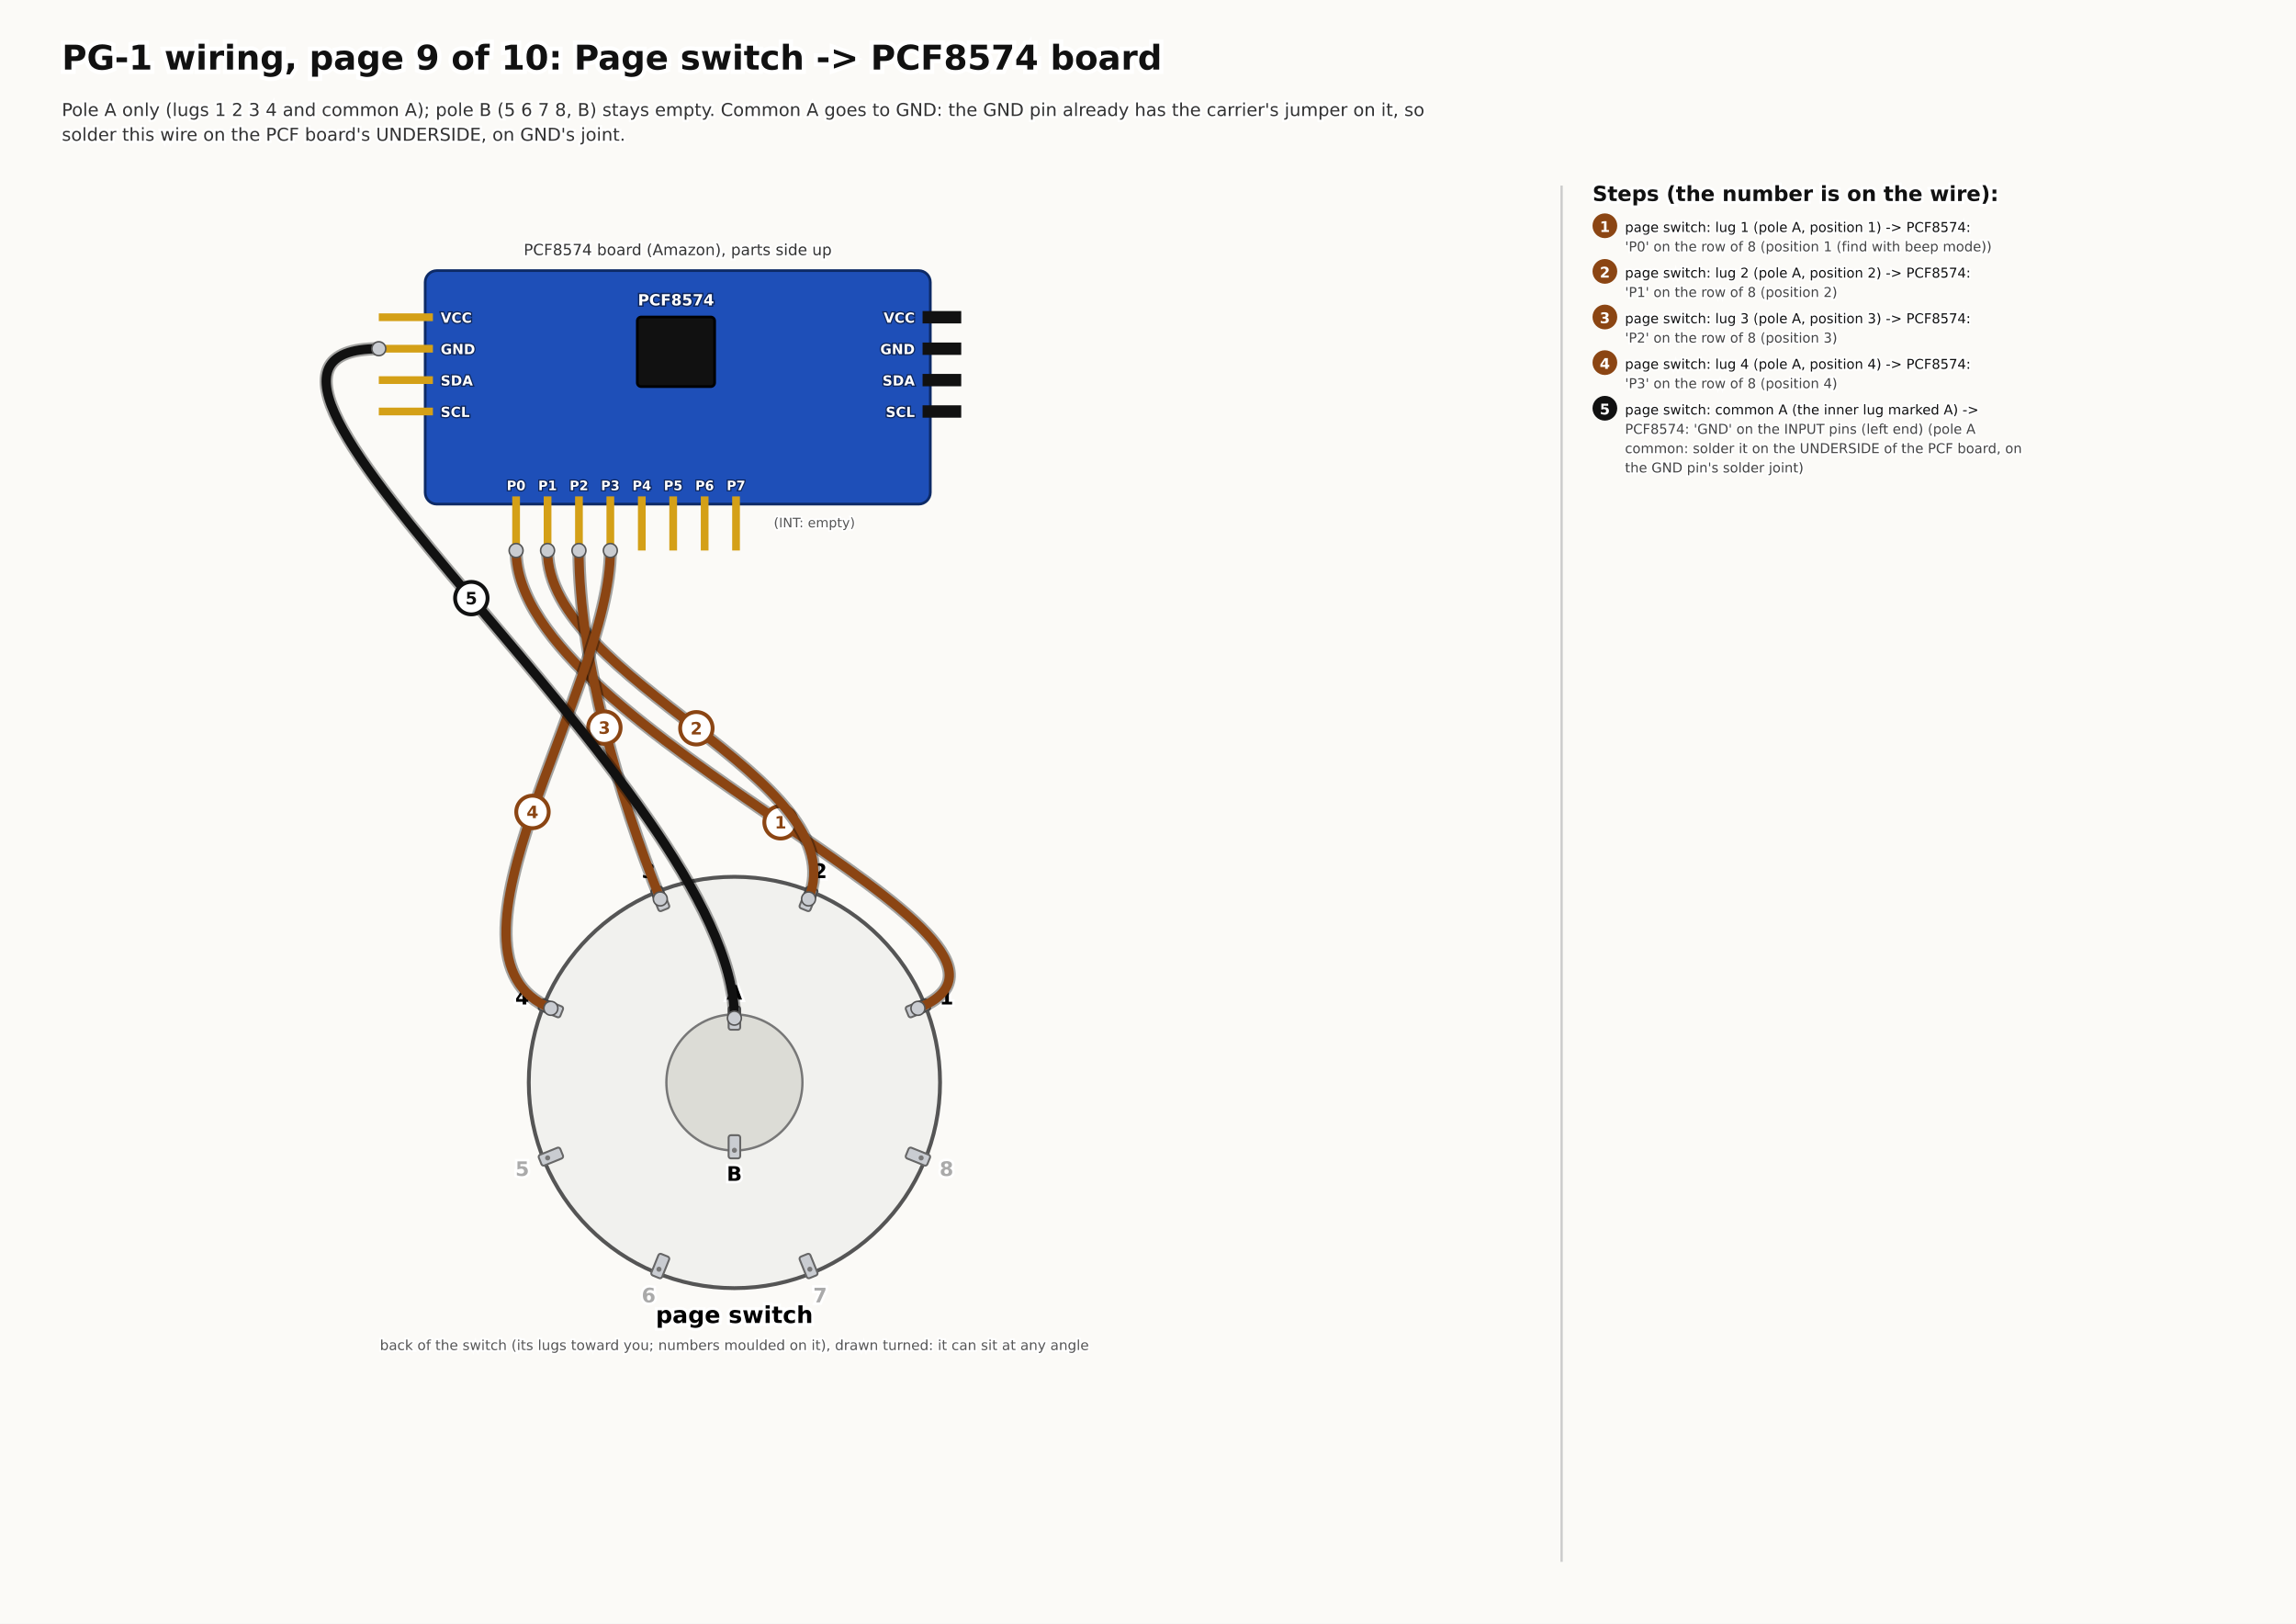
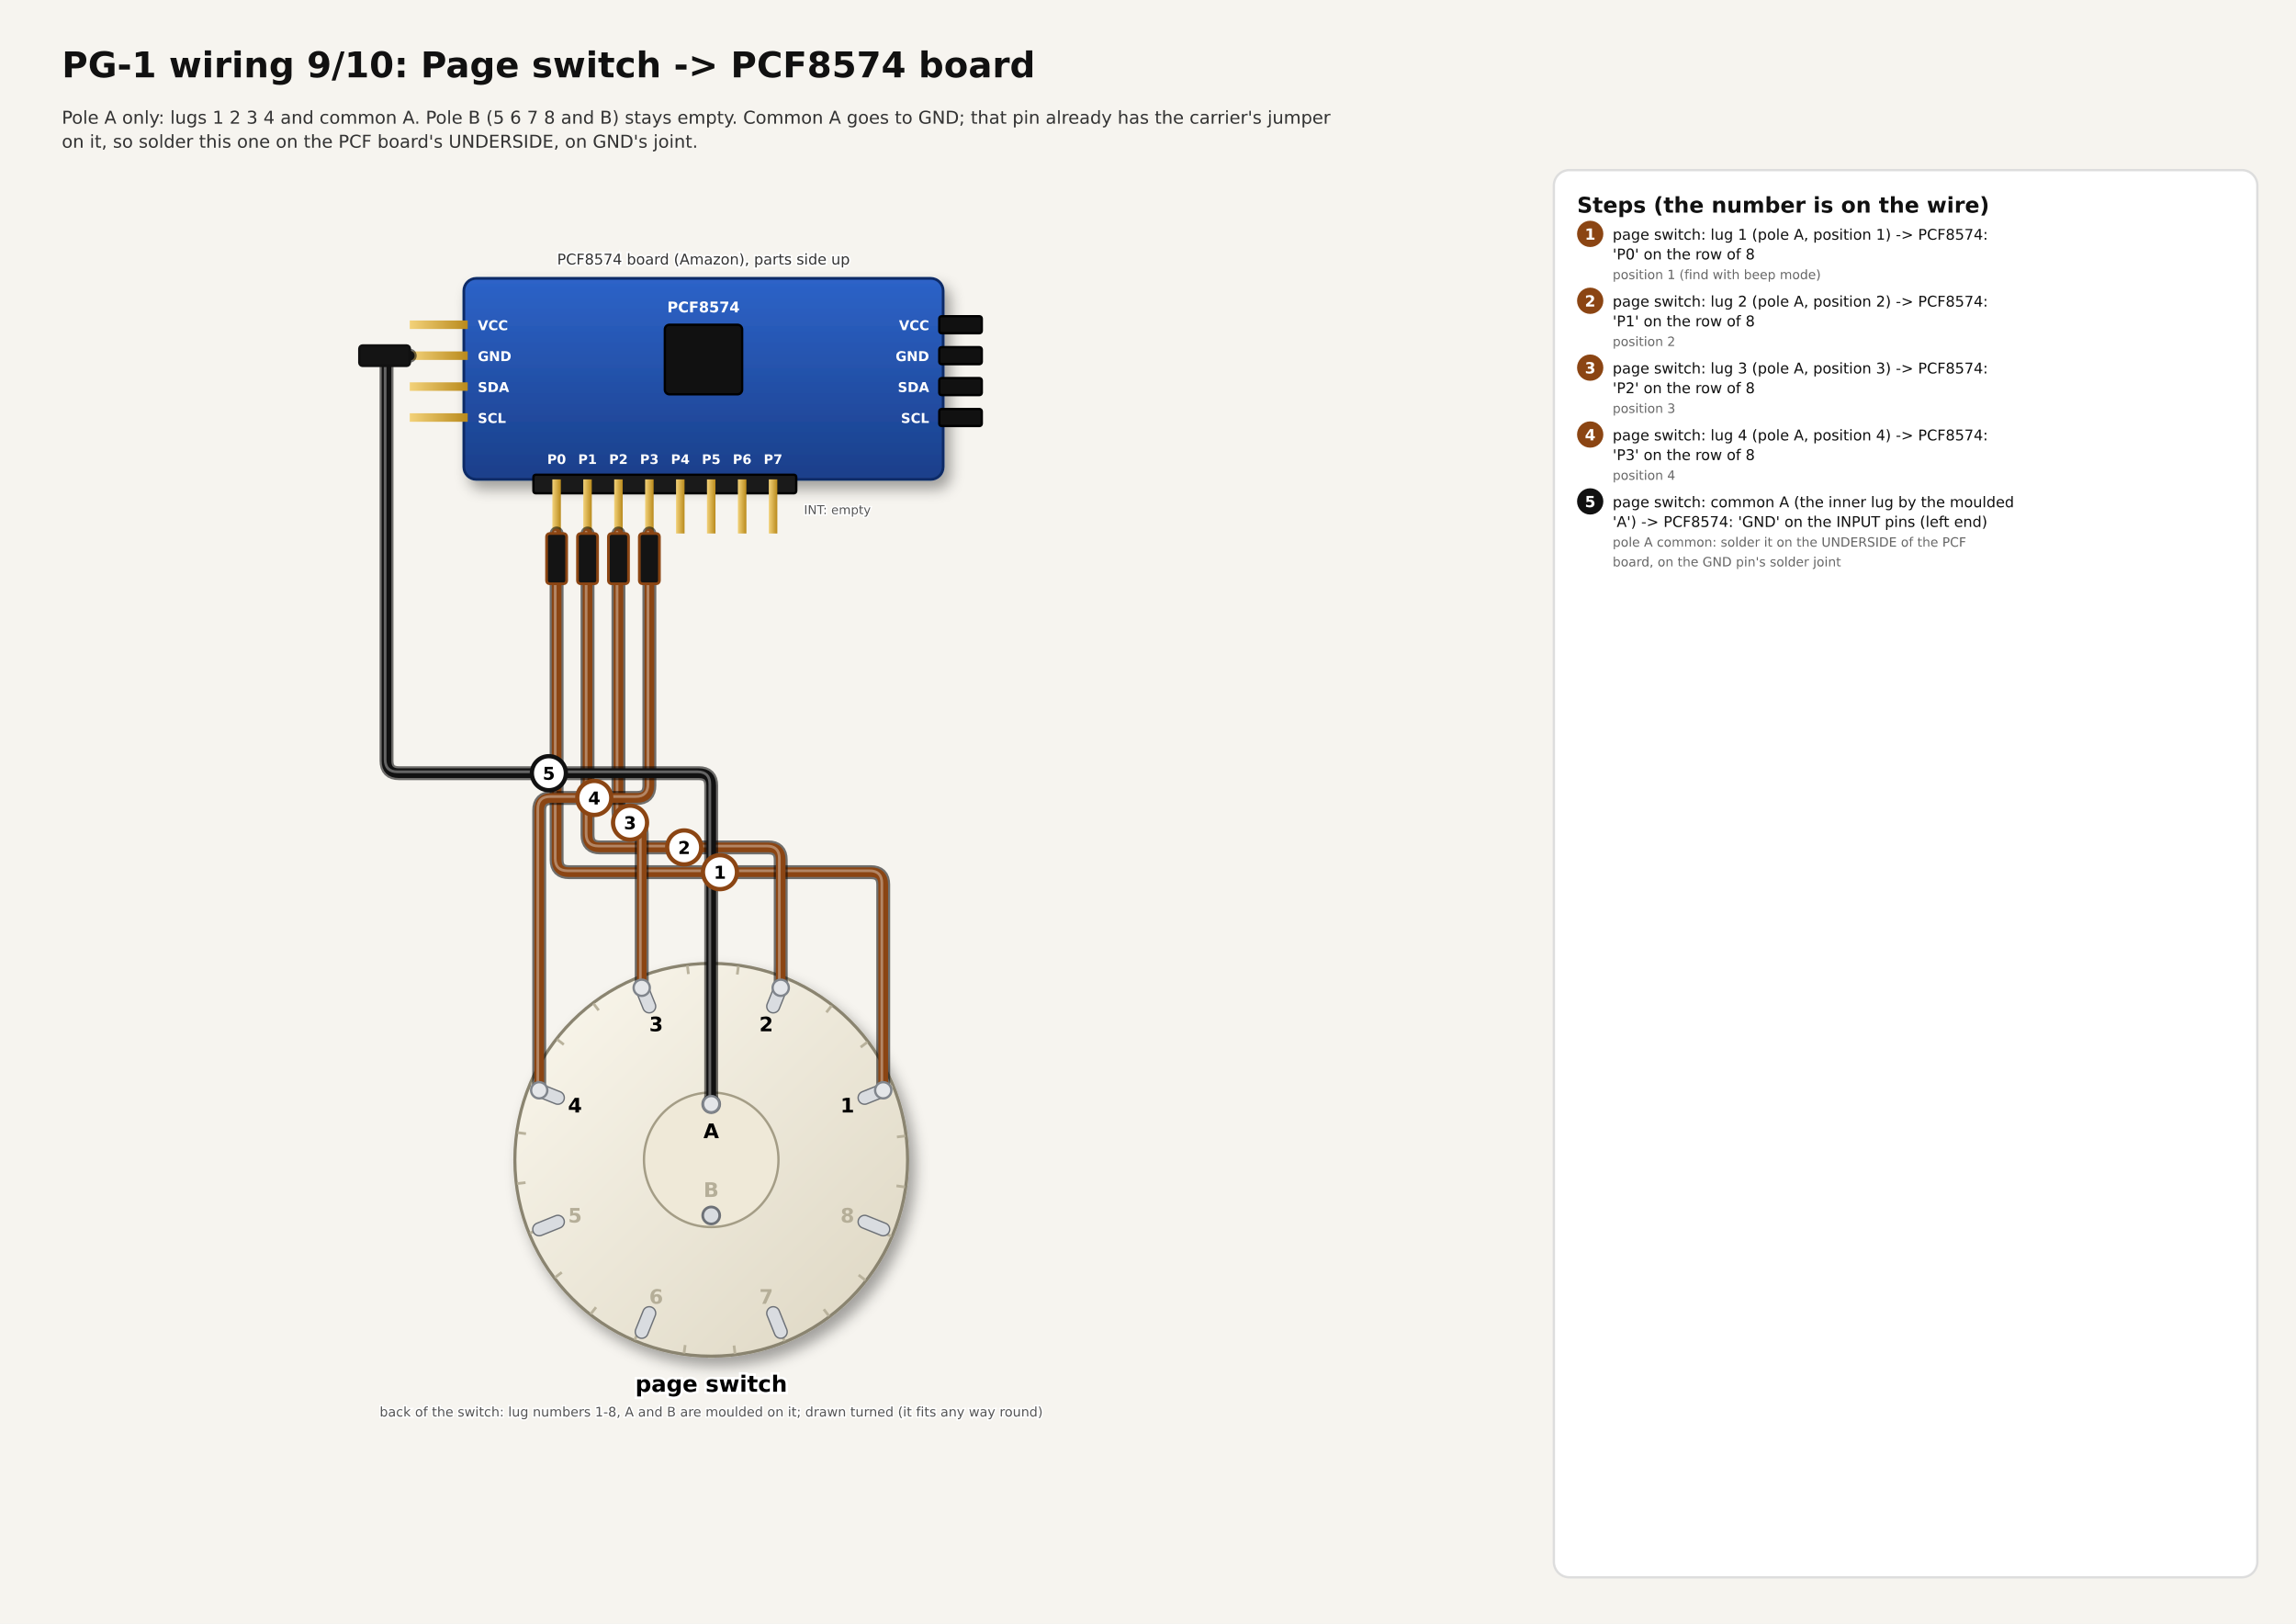
<svg xmlns="http://www.w3.org/2000/svg" width="297.0mm" height="210.0mm" viewBox="0 0 297.0 210.0">
-   <rect width="297.0" height="210.0" fill="#fbfaf7" />
-   <circle cx="95.00" cy="140.00" r="26.60" fill="#f1f1ee" stroke="#555" stroke-width="0.5" />
-   <circle cx="95.00" cy="140.00" r="8.80" fill="#dcdcd6" stroke="#777" stroke-width="0.3" />
-   <text x="95.00" y="171.10" font-family="DejaVu Sans, sans-serif" font-size="3.0" text-anchor="middle" fill="#000" font-weight="bold" stroke="#fff" stroke-opacity="1" stroke-width="0.75" paint-order="stroke">page switch</text>
-   <text x="95.00" y="174.60" font-family="DejaVu Sans, sans-serif" font-size="1.8" text-anchor="middle" fill="#555" font-weight="normal" stroke="#fff" stroke-opacity="1" stroke-width="0.45" paint-order="stroke">back of the switch (its lugs toward you; numbers moulded on it), drawn turned: it can sit at any angle</text>
-   <g transform="rotate(68 118.74 130.41)">
-     <rect x="117.99" y="128.91" width="1.5" height="3.0" rx="0.3" fill="#c9ccd1" stroke="#666" stroke-width="0.25" />
-     <circle cx="118.74" cy="129.96" r="0.33" fill="#777" />
-   </g>
-   <text x="122.44" y="129.91" font-family="DejaVu Sans, sans-serif" font-size="2.6" text-anchor="middle" fill="#000" font-weight="bold" stroke="#fff" stroke-opacity="1" stroke-width="0.65" paint-order="stroke">1</text>
-   <g transform="rotate(22 104.59 116.26)">
-     <rect x="103.84" y="114.76" width="1.5" height="3.0" rx="0.3" fill="#c9ccd1" stroke="#666" stroke-width="0.25" />
-     <circle cx="104.59" cy="115.81" r="0.33" fill="#777" />
-   </g>
-   <text x="106.09" y="113.56" font-family="DejaVu Sans, sans-serif" font-size="2.6" text-anchor="middle" fill="#000" font-weight="bold" stroke="#fff" stroke-opacity="1" stroke-width="0.65" paint-order="stroke">2</text>
-   <g transform="rotate(-22 85.41 116.26)">
-     <rect x="84.66" y="114.76" width="1.5" height="3.0" rx="0.3" fill="#c9ccd1" stroke="#666" stroke-width="0.25" />
-     <circle cx="85.41" cy="115.81" r="0.33" fill="#777" />
-   </g>
-   <text x="83.91" y="113.56" font-family="DejaVu Sans, sans-serif" font-size="2.6" text-anchor="middle" fill="#000" font-weight="bold" stroke="#fff" stroke-opacity="1" stroke-width="0.65" paint-order="stroke">3</text>
-   <g transform="rotate(-68 71.26 130.41)">
-     <rect x="70.51" y="128.91" width="1.5" height="3.0" rx="0.3" fill="#c9ccd1" stroke="#666" stroke-width="0.25" />
-     <circle cx="71.26" cy="129.96" r="0.33" fill="#777" />
-   </g>
-   <text x="67.56" y="129.91" font-family="DejaVu Sans, sans-serif" font-size="2.6" text-anchor="middle" fill="#000" font-weight="bold" stroke="#fff" stroke-opacity="1" stroke-width="0.65" paint-order="stroke">4</text>
-   <g transform="rotate(-112 71.26 149.59)">
-     <rect x="70.51" y="148.09" width="1.5" height="3.0" rx="0.3" fill="#c9ccd1" stroke="#666" stroke-width="0.25" />
-     <circle cx="71.26" cy="149.14" r="0.33" fill="#777" />
-   </g>
-   <text x="67.56" y="152.09" font-family="DejaVu Sans, sans-serif" font-size="2.6" text-anchor="middle" fill="#aaa" font-weight="bold" stroke="#fff" stroke-opacity="1" stroke-width="0.65" paint-order="stroke">5</text>
-   <g transform="rotate(-158 85.41 163.74)">
-     <rect x="84.66" y="162.24" width="1.5" height="3.0" rx="0.3" fill="#c9ccd1" stroke="#666" stroke-width="0.25" />
-     <circle cx="85.41" cy="163.29" r="0.33" fill="#777" />
-   </g>
-   <text x="83.91" y="168.44" font-family="DejaVu Sans, sans-serif" font-size="2.6" text-anchor="middle" fill="#aaa" font-weight="bold" stroke="#fff" stroke-opacity="1" stroke-width="0.65" paint-order="stroke">6</text>
-   <g transform="rotate(-202 104.59 163.74)">
-     <rect x="103.84" y="162.24" width="1.5" height="3.0" rx="0.3" fill="#c9ccd1" stroke="#666" stroke-width="0.25" />
-     <circle cx="104.59" cy="163.29" r="0.33" fill="#777" />
-   </g>
-   <text x="106.09" y="168.44" font-family="DejaVu Sans, sans-serif" font-size="2.6" text-anchor="middle" fill="#aaa" font-weight="bold" stroke="#fff" stroke-opacity="1" stroke-width="0.65" paint-order="stroke">7</text>
-   <g transform="rotate(-248 118.74 149.59)">
-     <rect x="117.99" y="148.09" width="1.5" height="3.0" rx="0.3" fill="#c9ccd1" stroke="#666" stroke-width="0.25" />
-     <circle cx="118.74" cy="149.14" r="0.33" fill="#777" />
-   </g>
-   <text x="122.44" y="152.09" font-family="DejaVu Sans, sans-serif" font-size="2.6" text-anchor="middle" fill="#aaa" font-weight="bold" stroke="#fff" stroke-opacity="1" stroke-width="0.65" paint-order="stroke">8</text>
-   <g transform="rotate(0 95.00 131.68)">
-     <rect x="94.25" y="130.18" width="1.5" height="3.0" rx="0.3" fill="#c9ccd1" stroke="#666" stroke-width="0.25" />
-     <circle cx="95.00" cy="131.23" r="0.33" fill="#777" />
-   </g>
-   <text x="95.00" y="129.28" font-family="DejaVu Sans, sans-serif" font-size="2.6" text-anchor="middle" fill="#000" font-weight="bold" stroke="#fff" stroke-opacity="1" stroke-width="0.65" paint-order="stroke">A</text>
-   <g transform="rotate(-180 95.00 148.32)">
-     <rect x="94.25" y="146.82" width="1.5" height="3.0" rx="0.3" fill="#c9ccd1" stroke="#666" stroke-width="0.25" />
-     <circle cx="95.00" cy="147.87" r="0.33" fill="#777" />
-   </g>
-   <text x="95.00" y="152.72" font-family="DejaVu Sans, sans-serif" font-size="2.6" text-anchor="middle" fill="#000" font-weight="bold" stroke="#fff" stroke-opacity="1" stroke-width="0.65" paint-order="stroke">B</text>
-   <rect x="55.00" y="35.00" width="65.34" height="30.20" rx="1.5" fill="#1e4fb8" stroke="#0d2a66" stroke-width="0.35" />
-   <rect x="82.44" y="41.00" width="10.00" height="9.00" rx="0.5" fill="#111" stroke="#000" stroke-width="0.35" />
-   <text x="87.44" y="39.50" font-family="DejaVu Sans, sans-serif" font-size="2.0" text-anchor="middle" fill="#fff" font-weight="bold" stroke="#000" stroke-opacity="0.5" stroke-width="0.36" paint-order="stroke">PCF8574</text>
-   <text x="87.67" y="33.00" font-family="DejaVu Sans, sans-serif" font-size="2.0" text-anchor="middle" fill="#333" font-weight="normal" stroke="#fff" stroke-opacity="1" stroke-width="0.50" paint-order="stroke">PCF8574 board (Amazon), parts side up</text>
-   <rect x="49.00" y="40.53" width="7" height="1.0" fill="#d4a017" />
-   <text x="57.00" y="41.73" font-family="DejaVu Sans, sans-serif" font-size="1.8" text-anchor="start" fill="#fff" font-weight="bold" stroke="#000" stroke-opacity="0.5" stroke-width="0.32" paint-order="stroke">VCC</text>
-   <rect x="119.34" y="40.23" width="5" height="1.6" fill="#111" />
-   <text x="118.34" y="41.73" font-family="DejaVu Sans, sans-serif" font-size="1.8" text-anchor="end" fill="#fff" font-weight="bold" stroke="#000" stroke-opacity="0.5" stroke-width="0.32" paint-order="stroke">VCC</text>
-   <rect x="49.00" y="44.60" width="7" height="1.0" fill="#d4a017" />
-   <text x="57.00" y="45.80" font-family="DejaVu Sans, sans-serif" font-size="1.8" text-anchor="start" fill="#fff" font-weight="bold" stroke="#000" stroke-opacity="0.5" stroke-width="0.32" paint-order="stroke">GND</text>
-   <rect x="119.34" y="44.30" width="5" height="1.6" fill="#111" />
-   <text x="118.34" y="45.80" font-family="DejaVu Sans, sans-serif" font-size="1.8" text-anchor="end" fill="#fff" font-weight="bold" stroke="#000" stroke-opacity="0.5" stroke-width="0.32" paint-order="stroke">GND</text>
-   <rect x="49.00" y="48.66" width="7" height="1.0" fill="#d4a017" />
-   <text x="57.00" y="49.86" font-family="DejaVu Sans, sans-serif" font-size="1.8" text-anchor="start" fill="#fff" font-weight="bold" stroke="#000" stroke-opacity="0.5" stroke-width="0.32" paint-order="stroke">SDA</text>
-   <rect x="119.34" y="48.36" width="5" height="1.6" fill="#111" />
-   <text x="118.34" y="49.86" font-family="DejaVu Sans, sans-serif" font-size="1.8" text-anchor="end" fill="#fff" font-weight="bold" stroke="#000" stroke-opacity="0.5" stroke-width="0.32" paint-order="stroke">SDA</text>
-   <rect x="49.00" y="52.72" width="7" height="1.0" fill="#d4a017" />
-   <text x="57.00" y="53.92" font-family="DejaVu Sans, sans-serif" font-size="1.8" text-anchor="start" fill="#fff" font-weight="bold" stroke="#000" stroke-opacity="0.5" stroke-width="0.32" paint-order="stroke">SCL</text>
-   <rect x="119.34" y="52.42" width="5" height="1.6" fill="#111" />
-   <text x="118.34" y="53.92" font-family="DejaVu Sans, sans-serif" font-size="1.8" text-anchor="end" fill="#fff" font-weight="bold" stroke="#000" stroke-opacity="0.5" stroke-width="0.32" paint-order="stroke">SCL</text>
-   <rect x="66.26" y="64.20" width="1.0" height="7" fill="#d4a017" />
-   <text x="66.76" y="63.40" font-family="DejaVu Sans, sans-serif" font-size="1.7" text-anchor="middle" fill="#fff" font-weight="bold" stroke="#000" stroke-opacity="0.5" stroke-width="0.31" paint-order="stroke">P0</text>
-   <rect x="70.33" y="64.20" width="1.0" height="7" fill="#d4a017" />
-   <text x="70.83" y="63.40" font-family="DejaVu Sans, sans-serif" font-size="1.7" text-anchor="middle" fill="#fff" font-weight="bold" stroke="#000" stroke-opacity="0.5" stroke-width="0.31" paint-order="stroke">P1</text>
-   <rect x="74.39" y="64.20" width="1.0" height="7" fill="#d4a017" />
-   <text x="74.89" y="63.40" font-family="DejaVu Sans, sans-serif" font-size="1.7" text-anchor="middle" fill="#fff" font-weight="bold" stroke="#000" stroke-opacity="0.5" stroke-width="0.31" paint-order="stroke">P2</text>
-   <rect x="78.45" y="64.20" width="1.0" height="7" fill="#d4a017" />
-   <text x="78.95" y="63.40" font-family="DejaVu Sans, sans-serif" font-size="1.7" text-anchor="middle" fill="#fff" font-weight="bold" stroke="#000" stroke-opacity="0.5" stroke-width="0.31" paint-order="stroke">P3</text>
-   <rect x="82.52" y="64.20" width="1.0" height="7" fill="#d4a017" />
-   <text x="83.02" y="63.40" font-family="DejaVu Sans, sans-serif" font-size="1.7" text-anchor="middle" fill="#fff" font-weight="bold" stroke="#000" stroke-opacity="0.5" stroke-width="0.31" paint-order="stroke">P4</text>
-   <rect x="86.58" y="64.20" width="1.0" height="7" fill="#d4a017" />
-   <text x="87.08" y="63.40" font-family="DejaVu Sans, sans-serif" font-size="1.7" text-anchor="middle" fill="#fff" font-weight="bold" stroke="#000" stroke-opacity="0.5" stroke-width="0.31" paint-order="stroke">P5</text>
-   <rect x="90.65" y="64.20" width="1.0" height="7" fill="#d4a017" />
-   <text x="91.15" y="63.40" font-family="DejaVu Sans, sans-serif" font-size="1.7" text-anchor="middle" fill="#fff" font-weight="bold" stroke="#000" stroke-opacity="0.5" stroke-width="0.31" paint-order="stroke">P6</text>
-   <rect x="94.71" y="64.20" width="1.0" height="7" fill="#d4a017" />
-   <text x="95.21" y="63.40" font-family="DejaVu Sans, sans-serif" font-size="1.7" text-anchor="middle" fill="#fff" font-weight="bold" stroke="#000" stroke-opacity="0.5" stroke-width="0.31" paint-order="stroke">P7</text>
-   <text x="100.09" y="68.20" font-family="DejaVu Sans, sans-serif" font-size="1.7" text-anchor="start" fill="#555" font-weight="normal" stroke="#fff" stroke-opacity="1" stroke-width="0.42" paint-order="stroke">(INT: empty)</text>
-   <path d="M118.74,130.41 C140.65,121.56 66.76,94.84 66.76,71.20" fill="none" stroke="#000" stroke-opacity="0.35" stroke-width="1.7" stroke-linecap="round" />
-   <path d="M118.74,130.41 C140.65,121.56 66.76,94.84 66.76,71.20" fill="none" stroke="#8b4513" stroke-width="1.2" stroke-linecap="round" />
-   <circle cx="118.74" cy="130.41" r="0.9" fill="#c9ccd1" stroke="#555" stroke-width="0.2" />
-   <circle cx="66.76" cy="71.20" r="0.9" fill="#c9ccd1" stroke="#555" stroke-width="0.2" />
-   <circle cx="100.97" cy="106.35" r="2.1" fill="#fff" stroke="#8b4513" stroke-width="0.5" />
-   <text x="100.97" y="107.15" font-family="DejaVu Sans" font-size="2.2" text-anchor="middle" font-weight="bold" fill="#8b4513">1</text>
-   <path d="M104.59,116.26 C110.92,100.60 70.83,88.09 70.83,71.20" fill="none" stroke="#000" stroke-opacity="0.35" stroke-width="1.7" stroke-linecap="round" />
-   <path d="M104.59,116.26 C110.92,100.60 70.83,88.09 70.83,71.20" fill="none" stroke="#8b4513" stroke-width="1.2" stroke-linecap="round" />
-   <circle cx="104.59" cy="116.26" r="0.9" fill="#c9ccd1" stroke="#555" stroke-width="0.2" />
-   <circle cx="70.83" cy="71.20" r="0.9" fill="#c9ccd1" stroke="#555" stroke-width="0.2" />
-   <circle cx="90.08" cy="94.19" r="2.1" fill="#fff" stroke="#8b4513" stroke-width="0.5" />
-   <text x="90.08" y="94.99" font-family="DejaVu Sans" font-size="2.2" text-anchor="middle" font-weight="bold" fill="#8b4513">2</text>
-   <path d="M85.41,116.26 C80.17,103.28 74.89,85.20 74.89,71.20" fill="none" stroke="#000" stroke-opacity="0.35" stroke-width="1.7" stroke-linecap="round" />
-   <path d="M85.41,116.26 C80.17,103.28 74.89,85.20 74.89,71.20" fill="none" stroke="#8b4513" stroke-width="1.2" stroke-linecap="round" />
-   <circle cx="85.41" cy="116.26" r="0.9" fill="#c9ccd1" stroke="#555" stroke-width="0.2" />
-   <circle cx="74.89" cy="71.20" r="0.9" fill="#c9ccd1" stroke="#555" stroke-width="0.2" />
-   <circle cx="78.18" cy="94.11" r="2.1" fill="#fff" stroke="#8b4513" stroke-width="0.5" />
-   <text x="78.18" y="94.91" font-family="DejaVu Sans" font-size="2.2" text-anchor="middle" font-weight="bold" fill="#8b4513">3</text>
-   <path d="M71.26,130.41 C54.66,123.70 78.95,89.11 78.95,71.20" fill="none" stroke="#000" stroke-opacity="0.35" stroke-width="1.7" stroke-linecap="round" />
-   <path d="M71.26,130.41 C54.66,123.70 78.95,89.11 78.95,71.20" fill="none" stroke="#8b4513" stroke-width="1.2" stroke-linecap="round" />
-   <circle cx="71.26" cy="130.41" r="0.9" fill="#c9ccd1" stroke="#555" stroke-width="0.2" />
-   <circle cx="78.95" cy="71.20" r="0.9" fill="#c9ccd1" stroke="#555" stroke-width="0.2" />
-   <circle cx="68.88" cy="105.01" r="2.1" fill="#fff" stroke="#8b4513" stroke-width="0.5" />
-   <text x="68.88" y="105.81" font-family="DejaVu Sans" font-size="2.2" text-anchor="middle" font-weight="bold" fill="#8b4513">4</text>
-   <path d="M95.00,131.68 C95.00,102.27 19.59,45.10 49.00,45.10" fill="none" stroke="#000" stroke-opacity="0.35" stroke-width="1.7" stroke-linecap="round" />
-   <path d="M95.00,131.68 C95.00,102.27 19.59,45.10 49.00,45.10" fill="none" stroke="#111111" stroke-width="1.2" stroke-linecap="round" />
-   <circle cx="95.00" cy="131.68" r="0.9" fill="#c9ccd1" stroke="#555" stroke-width="0.2" />
-   <circle cx="49.00" cy="45.10" r="0.9" fill="#c9ccd1" stroke="#555" stroke-width="0.2" />
-   <circle cx="60.97" cy="77.36" r="2.1" fill="#fff" stroke="#111111" stroke-width="0.5" />
-   <text x="60.97" y="78.16" font-family="DejaVu Sans" font-size="2.2" text-anchor="middle" font-weight="bold" fill="#111111">5</text>
-   <text x="8.00" y="9.00" font-family="DejaVu Sans, sans-serif" font-size="4.4" text-anchor="start" fill="#111" font-weight="bold" stroke="#fff" stroke-opacity="1" stroke-width="1.10" paint-order="stroke">PG-1 wiring, page 9 of 10: Page switch -&gt; PCF8574 board</text>
-   <text x="8.00" y="15.00" font-family="DejaVu Sans, sans-serif" font-size="2.3" text-anchor="start" fill="#333" font-weight="normal" stroke="#fff" stroke-opacity="1" stroke-width="0.57" paint-order="stroke">Pole A only (lugs 1 2 3 4 and common A); pole B (5 6 7 8, B) stays empty. Common A goes to GND: the GND pin already has the carrier's jumper on it, so </text>
-   <text x="8.00" y="18.20" font-family="DejaVu Sans, sans-serif" font-size="2.3" text-anchor="start" fill="#333" font-weight="normal" stroke="#fff" stroke-opacity="1" stroke-width="0.57" paint-order="stroke">solder this wire on the PCF board's UNDERSIDE, on GND's joint. </text>
-   <text x="206.00" y="26.00" font-family="DejaVu Sans, sans-serif" font-size="2.7" text-anchor="start" fill="#111" font-weight="bold" stroke="#fff" stroke-opacity="1" stroke-width="0.68" paint-order="stroke">Steps (the number is on the wire):</text>
-   <circle cx="207.60" cy="29.20" r="1.6" fill="#8b4513" />
-   <text x="207.60" y="30.00" font-family="DejaVu Sans" font-size="1.9" text-anchor="middle" font-weight="bold" fill="#fff">1</text>
-   <text x="210.20" y="30.00" font-family="DejaVu Sans, sans-serif" font-size="1.75" text-anchor="start" fill="#111" font-weight="normal" stroke="#fff" stroke-opacity="1" stroke-width="0.44" paint-order="stroke">page switch: lug 1 (pole A, position 1)  -&gt;  PCF8574:</text>
-   <text x="210.20" y="32.50" font-family="DejaVu Sans, sans-serif" font-size="1.75" text-anchor="start" fill="#444" font-weight="normal" stroke="#fff" stroke-opacity="1" stroke-width="0.44" paint-order="stroke">'P0' on the row of 8  (position 1 (find with beep mode))</text>
-   <circle cx="207.60" cy="35.10" r="1.6" fill="#8b4513" />
-   <text x="207.60" y="35.90" font-family="DejaVu Sans" font-size="1.9" text-anchor="middle" font-weight="bold" fill="#fff">2</text>
-   <text x="210.20" y="35.90" font-family="DejaVu Sans, sans-serif" font-size="1.75" text-anchor="start" fill="#111" font-weight="normal" stroke="#fff" stroke-opacity="1" stroke-width="0.44" paint-order="stroke">page switch: lug 2 (pole A, position 2)  -&gt;  PCF8574:</text>
-   <text x="210.20" y="38.40" font-family="DejaVu Sans, sans-serif" font-size="1.75" text-anchor="start" fill="#444" font-weight="normal" stroke="#fff" stroke-opacity="1" stroke-width="0.44" paint-order="stroke">'P1' on the row of 8  (position 2)</text>
-   <circle cx="207.60" cy="41.00" r="1.6" fill="#8b4513" />
-   <text x="207.60" y="41.80" font-family="DejaVu Sans" font-size="1.9" text-anchor="middle" font-weight="bold" fill="#fff">3</text>
-   <text x="210.20" y="41.80" font-family="DejaVu Sans, sans-serif" font-size="1.75" text-anchor="start" fill="#111" font-weight="normal" stroke="#fff" stroke-opacity="1" stroke-width="0.44" paint-order="stroke">page switch: lug 3 (pole A, position 3)  -&gt;  PCF8574:</text>
-   <text x="210.20" y="44.30" font-family="DejaVu Sans, sans-serif" font-size="1.75" text-anchor="start" fill="#444" font-weight="normal" stroke="#fff" stroke-opacity="1" stroke-width="0.44" paint-order="stroke">'P2' on the row of 8  (position 3)</text>
-   <circle cx="207.60" cy="46.90" r="1.6" fill="#8b4513" />
-   <text x="207.60" y="47.70" font-family="DejaVu Sans" font-size="1.9" text-anchor="middle" font-weight="bold" fill="#fff">4</text>
-   <text x="210.20" y="47.70" font-family="DejaVu Sans, sans-serif" font-size="1.75" text-anchor="start" fill="#111" font-weight="normal" stroke="#fff" stroke-opacity="1" stroke-width="0.44" paint-order="stroke">page switch: lug 4 (pole A, position 4)  -&gt;  PCF8574:</text>
-   <text x="210.20" y="50.20" font-family="DejaVu Sans, sans-serif" font-size="1.75" text-anchor="start" fill="#444" font-weight="normal" stroke="#fff" stroke-opacity="1" stroke-width="0.44" paint-order="stroke">'P3' on the row of 8  (position 4)</text>
-   <circle cx="207.60" cy="52.80" r="1.6" fill="#111111" />
-   <text x="207.60" y="53.60" font-family="DejaVu Sans" font-size="1.9" text-anchor="middle" font-weight="bold" fill="#fff">5</text>
-   <text x="210.20" y="53.60" font-family="DejaVu Sans, sans-serif" font-size="1.75" text-anchor="start" fill="#111" font-weight="normal" stroke="#fff" stroke-opacity="1" stroke-width="0.44" paint-order="stroke">page switch: common A (the inner lug marked A)  -&gt; </text>
-   <text x="210.20" y="56.10" font-family="DejaVu Sans, sans-serif" font-size="1.75" text-anchor="start" fill="#444" font-weight="normal" stroke="#fff" stroke-opacity="1" stroke-width="0.44" paint-order="stroke">PCF8574: 'GND' on the INPUT pins (left end)  (pole A</text>
-   <text x="210.20" y="58.60" font-family="DejaVu Sans, sans-serif" font-size="1.75" text-anchor="start" fill="#444" font-weight="normal" stroke="#fff" stroke-opacity="1" stroke-width="0.44" paint-order="stroke">common: solder it on the UNDERSIDE of the PCF board, on</text>
-   <text x="210.20" y="61.10" font-family="DejaVu Sans, sans-serif" font-size="1.75" text-anchor="start" fill="#444" font-weight="normal" stroke="#fff" stroke-opacity="1" stroke-width="0.44" paint-order="stroke">the GND pin's solder joint)</text>
-   <path d="M202,24 V202.0" stroke="#ccc" stroke-width="0.3" />
+   <defs>
+     <filter id="sh" x="-20%" y="-20%" width="140%" height="140%">
+       <feGaussianBlur in="SourceAlpha" stdDeviation="0.9" />
+       <feOffset dx="0.8" dy="1.1" />
+       <feComponentTransfer>
+         <feFuncA type="linear" slope="0.35" />
+       </feComponentTransfer>
+       <feMerge>
+         <feMergeNode />
+         <feMergeNode in="SourceGraphic" />
+       </feMerge>
+     </filter>
+     <linearGradient id="metal" x1="0" y1="0" x2="1" y2="1">
+       <stop offset="0" stop-color="#eef0f2" />
+       <stop offset="0.45" stop-color="#b8bcc2" />
+       <stop offset="1" stop-color="#8a8f96" />
+     </linearGradient>
+     <linearGradient id="dark" x1="0" y1="0" x2="0" y2="1">
+       <stop offset="0" stop-color="#3a3d42" />
+       <stop offset="1" stop-color="#1c1e21" />
+     </linearGradient>
+     <linearGradient id="ivory" x1="0" y1="0" x2="1" y2="1">
+       <stop offset="0" stop-color="#fbf8ee" />
+       <stop offset="1" stop-color="#ddd6c2" />
+     </linearGradient>
+     <linearGradient id="pcbg" x1="0" y1="0" x2="0" y2="1">
+       <stop offset="0" stop-color="#2f9a5e" />
+       <stop offset="1" stop-color="#1f6e42" />
+     </linearGradient>
+     <linearGradient id="pcbb" x1="0" y1="0" x2="0" y2="1">
+       <stop offset="0" stop-color="#2d63c8" />
+       <stop offset="1" stop-color="#1a3f8a" />
+     </linearGradient>
+     <linearGradient id="gold" x1="0" y1="0" x2="1" y2="0">
+       <stop offset="0" stop-color="#f3d27a" />
+       <stop offset="1" stop-color="#b98a1c" />
+     </linearGradient>
+     <linearGradient id="potc" x1="0" y1="0" x2="1" y2="1">
+       <stop offset="0" stop-color="#c9d3df" />
+       <stop offset="1" stop-color="#7f8ea2" />
+     </linearGradient>
+     <radialGradient id="chrome" cx="0.35" cy="0.35" r="0.7">
+       <stop offset="0" stop-color="#ffffff" />
+       <stop offset="0.5" stop-color="#c3c7cc" />
+       <stop offset="1" stop-color="#7d838b" />
+     </radialGradient>
+   </defs>
+   <rect width="297.0" height="210.0" fill="#f6f4ef" />
+   <text x="8.00" y="10.00" font-family="DejaVu Sans, sans-serif" font-size="4.6" text-anchor="start" fill="#111" font-weight="bold">PG-1 wiring  9/10:  Page switch -&gt; PCF8574 board</text>
+   <text x="8.00" y="16.00" font-family="DejaVu Sans, sans-serif" font-size="2.3" text-anchor="start" fill="#333" font-weight="normal">Pole A only: lugs 1 2 3 4 and common A. Pole B (5 6 7 8 and B) stays empty. Common A goes to GND; that pin already has the carrier's jumper </text>
+   <text x="8.00" y="19.10" font-family="DejaVu Sans, sans-serif" font-size="2.3" text-anchor="start" fill="#333" font-weight="normal">on it, so solder this one on the PCF board's UNDERSIDE, on GND's joint. </text>
+   <rect x="60.00" y="36.00" width="62.00" height="26.00" rx="1.6" fill="url(#pcbb)" stroke="#0d2a66" stroke-width="0.35" filter="url(#sh)" />
+   <rect x="86.00" y="42.00" width="10.00" height="9.00" rx="0.6" fill="#111" stroke="#000" stroke-width="0.3" />
+   <text x="91.00" y="40.40" font-family="DejaVu Sans, sans-serif" font-size="1.9" text-anchor="middle" fill="#fff" font-weight="bold">PCF8574</text>
+   <text x="91.00" y="34.20" font-family="DejaVu Sans, sans-serif" font-size="1.9" text-anchor="middle" fill="#333" font-weight="normal" stroke="#fff" stroke-width="0.42" paint-order="stroke">PCF8574 board (Amazon), parts side up</text>
+   <rect x="53.00" y="41.45" width="7.5" height="1.1" fill="url(#gold)" />
+   <text x="61.80" y="42.70" font-family="DejaVu Sans, sans-serif" font-size="1.75" text-anchor="start" fill="#fff" font-weight="bold">VCC</text>
+   <rect x="121.50" y="40.90" width="5.50" height="2.20" rx="0.3" fill="#111" stroke="#000" stroke-width="0.3" />
+   <text x="120.20" y="42.70" font-family="DejaVu Sans, sans-serif" font-size="1.75" text-anchor="end" fill="#fff" font-weight="bold">VCC</text>
+   <rect x="53.00" y="45.45" width="7.5" height="1.1" fill="url(#gold)" />
+   <text x="61.80" y="46.70" font-family="DejaVu Sans, sans-serif" font-size="1.75" text-anchor="start" fill="#fff" font-weight="bold">GND</text>
+   <rect x="121.50" y="44.90" width="5.50" height="2.20" rx="0.3" fill="#111" stroke="#000" stroke-width="0.3" />
+   <text x="120.20" y="46.70" font-family="DejaVu Sans, sans-serif" font-size="1.75" text-anchor="end" fill="#fff" font-weight="bold">GND</text>
+   <rect x="53.00" y="49.45" width="7.5" height="1.1" fill="url(#gold)" />
+   <text x="61.80" y="50.70" font-family="DejaVu Sans, sans-serif" font-size="1.75" text-anchor="start" fill="#fff" font-weight="bold">SDA</text>
+   <rect x="121.50" y="48.90" width="5.50" height="2.20" rx="0.3" fill="#111" stroke="#000" stroke-width="0.3" />
+   <text x="120.20" y="50.70" font-family="DejaVu Sans, sans-serif" font-size="1.75" text-anchor="end" fill="#fff" font-weight="bold">SDA</text>
+   <rect x="53.00" y="53.45" width="7.5" height="1.1" fill="url(#gold)" />
+   <text x="61.80" y="54.70" font-family="DejaVu Sans, sans-serif" font-size="1.75" text-anchor="start" fill="#fff" font-weight="bold">SCL</text>
+   <rect x="121.50" y="52.90" width="5.50" height="2.20" rx="0.3" fill="#111" stroke="#000" stroke-width="0.3" />
+   <text x="120.20" y="54.70" font-family="DejaVu Sans, sans-serif" font-size="1.75" text-anchor="end" fill="#fff" font-weight="bold">SCL</text>
+   <rect x="69.00" y="61.40" width="34.00" height="2.40" rx="0.3" fill="#1a1a1a" stroke="#000" stroke-width="0.3" />
+   <rect x="71.45" y="62.00" width="1.1" height="7" fill="url(#gold)" />
+   <text x="72.00" y="60.00" font-family="DejaVu Sans, sans-serif" font-size="1.7" text-anchor="middle" fill="#fff" font-weight="bold">P0</text>
+   <rect x="75.45" y="62.00" width="1.1" height="7" fill="url(#gold)" />
+   <text x="76.00" y="60.00" font-family="DejaVu Sans, sans-serif" font-size="1.7" text-anchor="middle" fill="#fff" font-weight="bold">P1</text>
+   <rect x="79.45" y="62.00" width="1.1" height="7" fill="url(#gold)" />
+   <text x="80.00" y="60.00" font-family="DejaVu Sans, sans-serif" font-size="1.7" text-anchor="middle" fill="#fff" font-weight="bold">P2</text>
+   <rect x="83.45" y="62.00" width="1.1" height="7" fill="url(#gold)" />
+   <text x="84.00" y="60.00" font-family="DejaVu Sans, sans-serif" font-size="1.7" text-anchor="middle" fill="#fff" font-weight="bold">P3</text>
+   <rect x="87.45" y="62.00" width="1.1" height="7" fill="url(#gold)" />
+   <text x="88.00" y="60.00" font-family="DejaVu Sans, sans-serif" font-size="1.7" text-anchor="middle" fill="#fff" font-weight="bold">P4</text>
+   <rect x="91.45" y="62.00" width="1.1" height="7" fill="url(#gold)" />
+   <text x="92.00" y="60.00" font-family="DejaVu Sans, sans-serif" font-size="1.7" text-anchor="middle" fill="#fff" font-weight="bold">P5</text>
+   <rect x="95.45" y="62.00" width="1.1" height="7" fill="url(#gold)" />
+   <text x="96.00" y="60.00" font-family="DejaVu Sans, sans-serif" font-size="1.7" text-anchor="middle" fill="#fff" font-weight="bold">P6</text>
+   <rect x="99.45" y="62.00" width="1.1" height="7" fill="url(#gold)" />
+   <text x="100.00" y="60.00" font-family="DejaVu Sans, sans-serif" font-size="1.7" text-anchor="middle" fill="#fff" font-weight="bold">P7</text>
+   <text x="104.00" y="66.50" font-family="DejaVu Sans, sans-serif" font-size="1.6" text-anchor="start" fill="#555" font-weight="normal" stroke="#fff" stroke-width="0.35" paint-order="stroke">INT: empty</text>
+   <circle cx="92.00" cy="150.00" r="25.40" fill="url(#ivory)" stroke="#8a8470" stroke-width="0.4" filter="url(#sh)" />
+   <path d="M116.02,147.05 L117.11,146.92" stroke="#b9b29c" stroke-width="0.35" />
+   <path d="M114.44,140.93 L115.46,140.52" stroke="#b9b29c" stroke-width="0.35" />
+   <path d="M111.33,135.44 L112.21,134.77" stroke="#b9b29c" stroke-width="0.35" />
+   <path d="M106.90,130.93 L107.58,130.06" stroke="#b9b29c" stroke-width="0.35" />
+   <path d="M101.46,127.72 L101.89,126.71" stroke="#b9b29c" stroke-width="0.35" />
+   <path d="M95.37,126.04 L95.52,124.95" stroke="#b9b29c" stroke-width="0.35" />
+   <path d="M89.05,125.98 L88.92,124.89" stroke="#b9b29c" stroke-width="0.35" />
+   <path d="M82.93,127.56 L82.52,126.54" stroke="#b9b29c" stroke-width="0.35" />
+   <path d="M77.44,130.67 L76.77,129.79" stroke="#b9b29c" stroke-width="0.35" />
+   <path d="M72.93,135.10 L72.06,134.42" stroke="#b9b29c" stroke-width="0.35" />
+   <path d="M69.72,140.54 L68.71,140.11" stroke="#b9b29c" stroke-width="0.35" />
+   <path d="M68.04,146.63 L66.95,146.48" stroke="#b9b29c" stroke-width="0.35" />
+   <path d="M67.98,152.95 L66.89,153.08" stroke="#b9b29c" stroke-width="0.35" />
+   <path d="M69.56,159.07 L68.54,159.48" stroke="#b9b29c" stroke-width="0.35" />
+   <path d="M72.67,164.56 L71.79,165.23" stroke="#b9b29c" stroke-width="0.35" />
+   <path d="M77.10,169.07 L76.42,169.94" stroke="#b9b29c" stroke-width="0.35" />
+   <path d="M82.54,172.28 L82.11,173.29" stroke="#b9b29c" stroke-width="0.35" />
+   <path d="M88.63,173.96 L88.48,175.05" stroke="#b9b29c" stroke-width="0.35" />
+   <path d="M94.95,174.02 L95.08,175.11" stroke="#b9b29c" stroke-width="0.35" />
+   <path d="M101.07,172.44 L101.48,173.46" stroke="#b9b29c" stroke-width="0.35" />
+   <path d="M106.56,169.33 L107.23,170.21" stroke="#b9b29c" stroke-width="0.35" />
+   <path d="M111.07,164.90 L111.94,165.58" stroke="#b9b29c" stroke-width="0.35" />
+   <path d="M114.28,159.46 L115.29,159.89" stroke="#b9b29c" stroke-width="0.35" />
+   <path d="M115.96,153.37 L117.05,153.52" stroke="#b9b29c" stroke-width="0.35" />
+   <circle cx="92.00" cy="150.00" r="8.70" fill="#efe9d8" stroke="#a49d86" stroke-width="0.3" />
+   <text x="92.00" y="180.00" font-family="DejaVu Sans, sans-serif" font-size="2.9" text-anchor="middle" fill="#000" font-weight="bold" stroke="#fff" stroke-width="0.64" paint-order="stroke">page switch</text>
+   <text x="92.00" y="183.20" font-family="DejaVu Sans, sans-serif" font-size="1.7" text-anchor="middle" fill="#555" font-weight="normal" stroke="#fff" stroke-width="0.37" paint-order="stroke">back of the switch: lug numbers 1-8, A and B are moulded on it; drawn turned (it fits any way round)</text>
+   <path d="M111.84,141.98 L114.25,141.01" stroke="#6d7177" stroke-width="1.85" stroke-linecap="round" />
+   <path d="M111.84,141.98 L114.25,141.01" stroke="#d9dce0" stroke-width="1.5" stroke-linecap="round" />
+   <text x="109.62" y="143.88" font-family="DejaVu Sans, sans-serif" font-size="2.6" text-anchor="middle" fill="#000" font-weight="bold">1</text>
+   <path d="M100.02,130.16 L100.99,127.75" stroke="#6d7177" stroke-width="1.85" stroke-linecap="round" />
+   <path d="M100.02,130.16 L100.99,127.75" stroke="#d9dce0" stroke-width="1.5" stroke-linecap="round" />
+   <text x="99.12" y="133.38" font-family="DejaVu Sans, sans-serif" font-size="2.6" text-anchor="middle" fill="#000" font-weight="bold">2</text>
+   <path d="M83.98,130.16 L83.01,127.75" stroke="#6d7177" stroke-width="1.85" stroke-linecap="round" />
+   <path d="M83.98,130.16 L83.01,127.75" stroke="#d9dce0" stroke-width="1.5" stroke-linecap="round" />
+   <text x="84.88" y="133.38" font-family="DejaVu Sans, sans-serif" font-size="2.6" text-anchor="middle" fill="#000" font-weight="bold">3</text>
+   <path d="M72.16,141.98 L69.75,141.01" stroke="#6d7177" stroke-width="1.85" stroke-linecap="round" />
+   <path d="M72.16,141.98 L69.75,141.01" stroke="#d9dce0" stroke-width="1.5" stroke-linecap="round" />
+   <text x="74.38" y="143.88" font-family="DejaVu Sans, sans-serif" font-size="2.6" text-anchor="middle" fill="#000" font-weight="bold">4</text>
+   <path d="M72.16,158.02 L69.75,158.99" stroke="#6d7177" stroke-width="1.85" stroke-linecap="round" />
+   <path d="M72.16,158.02 L69.75,158.99" stroke="#d9dce0" stroke-width="1.5" stroke-linecap="round" />
+   <text x="74.38" y="158.12" font-family="DejaVu Sans, sans-serif" font-size="2.6" text-anchor="middle" fill="#b5ae98" font-weight="bold">5</text>
+   <path d="M83.98,169.84 L83.01,172.25" stroke="#6d7177" stroke-width="1.85" stroke-linecap="round" />
+   <path d="M83.98,169.84 L83.01,172.25" stroke="#d9dce0" stroke-width="1.5" stroke-linecap="round" />
+   <text x="84.88" y="168.62" font-family="DejaVu Sans, sans-serif" font-size="2.6" text-anchor="middle" fill="#b5ae98" font-weight="bold">6</text>
+   <path d="M100.02,169.84 L100.99,172.25" stroke="#6d7177" stroke-width="1.85" stroke-linecap="round" />
+   <path d="M100.02,169.84 L100.99,172.25" stroke="#d9dce0" stroke-width="1.5" stroke-linecap="round" />
+   <text x="99.12" y="168.62" font-family="DejaVu Sans, sans-serif" font-size="2.6" text-anchor="middle" fill="#b5ae98" font-weight="bold">7</text>
+   <path d="M111.84,158.02 L114.25,158.99" stroke="#6d7177" stroke-width="1.85" stroke-linecap="round" />
+   <path d="M111.84,158.02 L114.25,158.99" stroke="#d9dce0" stroke-width="1.5" stroke-linecap="round" />
+   <text x="109.62" y="158.12" font-family="DejaVu Sans, sans-serif" font-size="2.6" text-anchor="middle" fill="#b5ae98" font-weight="bold">8</text>
+   <circle cx="92.00" cy="142.80" r="1.10" fill="#d9dce0" stroke="#6d7177" stroke-width="0.35" />
+   <text x="92.00" y="147.20" font-family="DejaVu Sans, sans-serif" font-size="2.6" text-anchor="middle" fill="#000" font-weight="bold">A</text>
+   <circle cx="92.00" cy="157.20" r="1.10" fill="#d9dce0" stroke="#6d7177" stroke-width="0.35" />
+   <text x="92.00" y="154.80" font-family="DejaVu Sans, sans-serif" font-size="2.6" text-anchor="middle" fill="#b5ae98" font-weight="bold">B</text>
+   <path d="M114.25,141.01 L114.25,114.40 Q114.25,112.80 112.65,112.80 L73.60,112.80 Q72.00,112.80 72.00,111.20 L72.00,69.00" fill="none" stroke="#000" stroke-opacity="0.55" stroke-width="1.8" stroke-linecap="round" stroke-linejoin="round" />
+   <path d="M114.25,141.01 L114.25,114.40 Q114.25,112.80 112.65,112.80 L73.60,112.80 Q72.00,112.80 72.00,111.20 L72.00,69.00" fill="none" stroke="#8b4513" stroke-width="1.25" stroke-linecap="round" stroke-linejoin="round" />
+   <path d="M114.25,141.01 L114.25,114.40 Q114.25,112.80 112.65,112.80 L73.60,112.80 Q72.00,112.80 72.00,111.20 L72.00,69.00" fill="none" stroke="#fff" stroke-opacity="0.35" stroke-width="0.35" stroke-linecap="round" stroke-linejoin="round" transform="translate(-0.18,-0.18)" />
+   <path d="M100.99,127.75 L100.99,111.20 Q100.99,109.60 99.39,109.60 L77.60,109.60 Q76.00,109.60 76.00,108.00 L76.00,69.00" fill="none" stroke="#000" stroke-opacity="0.55" stroke-width="1.8" stroke-linecap="round" stroke-linejoin="round" />
+   <path d="M100.99,127.75 L100.99,111.20 Q100.99,109.60 99.39,109.60 L77.60,109.60 Q76.00,109.60 76.00,108.00 L76.00,69.00" fill="none" stroke="#8b4513" stroke-width="1.25" stroke-linecap="round" stroke-linejoin="round" />
+   <path d="M100.99,127.75 L100.99,111.20 Q100.99,109.60 99.39,109.60 L77.60,109.60 Q76.00,109.60 76.00,108.00 L76.00,69.00" fill="none" stroke="#fff" stroke-opacity="0.35" stroke-width="0.35" stroke-linecap="round" stroke-linejoin="round" transform="translate(-0.18,-0.18)" />
+   <path d="M83.01,127.75 L83.01,107.90 Q83.01,106.40 81.50,106.40 L81.50,106.40 Q80.00,106.40 80.00,104.90 L80.00,69.00" fill="none" stroke="#000" stroke-opacity="0.55" stroke-width="1.8" stroke-linecap="round" stroke-linejoin="round" />
+   <path d="M83.01,127.75 L83.01,107.90 Q83.01,106.40 81.50,106.40 L81.50,106.40 Q80.00,106.40 80.00,104.90 L80.00,69.00" fill="none" stroke="#8b4513" stroke-width="1.25" stroke-linecap="round" stroke-linejoin="round" />
+   <path d="M83.01,127.75 L83.01,107.90 Q83.01,106.40 81.50,106.40 L81.50,106.40 Q80.00,106.40 80.00,104.90 L80.00,69.00" fill="none" stroke="#fff" stroke-opacity="0.35" stroke-width="0.35" stroke-linecap="round" stroke-linejoin="round" transform="translate(-0.18,-0.18)" />
+   <path d="M69.75,141.01 L69.75,104.80 Q69.75,103.20 71.35,103.20 L82.40,103.20 Q84.00,103.20 84.00,101.60 L84.00,69.00" fill="none" stroke="#000" stroke-opacity="0.55" stroke-width="1.8" stroke-linecap="round" stroke-linejoin="round" />
+   <path d="M69.75,141.01 L69.75,104.80 Q69.75,103.20 71.35,103.20 L82.40,103.20 Q84.00,103.20 84.00,101.60 L84.00,69.00" fill="none" stroke="#8b4513" stroke-width="1.25" stroke-linecap="round" stroke-linejoin="round" />
+   <path d="M69.75,141.01 L69.75,104.80 Q69.75,103.20 71.35,103.20 L82.40,103.20 Q84.00,103.20 84.00,101.60 L84.00,69.00" fill="none" stroke="#fff" stroke-opacity="0.35" stroke-width="0.35" stroke-linecap="round" stroke-linejoin="round" transform="translate(-0.18,-0.18)" />
+   <path d="M92.00,142.80 L92.00,101.60 Q92.00,100.00 90.40,100.00 L51.60,100.00 Q50.00,100.00 50.00,98.40 L50.00,47.50 Q50.00,46.00 51.50,46.00 L53.00,46.00" fill="none" stroke="#000" stroke-opacity="0.55" stroke-width="1.8" stroke-linecap="round" stroke-linejoin="round" />
+   <path d="M92.00,142.80 L92.00,101.60 Q92.00,100.00 90.40,100.00 L51.60,100.00 Q50.00,100.00 50.00,98.40 L50.00,47.50 Q50.00,46.00 51.50,46.00 L53.00,46.00" fill="none" stroke="#111111" stroke-width="1.25" stroke-linecap="round" stroke-linejoin="round" />
+   <path d="M92.00,142.80 L92.00,101.60 Q92.00,100.00 90.40,100.00 L51.60,100.00 Q50.00,100.00 50.00,98.40 L50.00,47.50 Q50.00,46.00 51.50,46.00 L53.00,46.00" fill="none" stroke="#fff" stroke-opacity="0.35" stroke-width="0.35" stroke-linecap="round" stroke-linejoin="round" transform="translate(-0.18,-0.18)" />
+   <circle cx="114.25" cy="141.01" r="1.05" fill="#e4e6e9" stroke="#80858c" stroke-width="0.3" />
+   <rect x="70.70" y="69.00" width="2.6" height="6.5" rx="0.4" fill="#141414" stroke="#8b4513" stroke-width="0.35" />
+   <circle cx="100.99" cy="127.75" r="1.05" fill="#e4e6e9" stroke="#80858c" stroke-width="0.3" />
+   <rect x="74.70" y="69.00" width="2.6" height="6.5" rx="0.4" fill="#141414" stroke="#8b4513" stroke-width="0.35" />
+   <circle cx="83.01" cy="127.75" r="1.05" fill="#e4e6e9" stroke="#80858c" stroke-width="0.3" />
+   <rect x="78.70" y="69.00" width="2.6" height="6.5" rx="0.4" fill="#141414" stroke="#8b4513" stroke-width="0.35" />
+   <circle cx="69.75" cy="141.01" r="1.05" fill="#e4e6e9" stroke="#80858c" stroke-width="0.3" />
+   <rect x="82.70" y="69.00" width="2.6" height="6.5" rx="0.4" fill="#141414" stroke="#8b4513" stroke-width="0.35" />
+   <circle cx="92.00" cy="142.80" r="1.05" fill="#e4e6e9" stroke="#80858c" stroke-width="0.3" />
+   <rect x="46.50" y="44.70" width="6.5" height="2.6" rx="0.4" fill="#141414" stroke="#111111" stroke-width="0.35" />
+   <circle cx="93.13" cy="112.80" r="2.2" fill="#fff" stroke="#8b4513" stroke-width="0.55" />
+   <text x="93.13" y="113.65" font-family="DejaVu Sans" font-size="2.3" text-anchor="middle" font-weight="bold" fill="#000">1</text>
+   <circle cx="88.50" cy="109.60" r="2.2" fill="#fff" stroke="#8b4513" stroke-width="0.55" />
+   <text x="88.50" y="110.45" font-family="DejaVu Sans" font-size="2.3" text-anchor="middle" font-weight="bold" fill="#000">2</text>
+   <circle cx="81.50" cy="106.40" r="2.2" fill="#fff" stroke="#8b4513" stroke-width="0.55" />
+   <text x="81.50" y="107.25" font-family="DejaVu Sans" font-size="2.3" text-anchor="middle" font-weight="bold" fill="#000">3</text>
+   <circle cx="76.87" cy="103.20" r="2.2" fill="#fff" stroke="#8b4513" stroke-width="0.55" />
+   <text x="76.87" y="104.05" font-family="DejaVu Sans" font-size="2.3" text-anchor="middle" font-weight="bold" fill="#000">4</text>
+   <circle cx="71.00" cy="100.00" r="2.2" fill="#fff" stroke="#111111" stroke-width="0.55" />
+   <text x="71.00" y="100.85" font-family="DejaVu Sans" font-size="2.3" text-anchor="middle" font-weight="bold" fill="#000">5</text>
+   <rect x="201.00" y="22" width="91.00" height="182.00" rx="2" fill="#fff" stroke="#ddd" stroke-width="0.3" />
+   <text x="204.00" y="27.50" font-family="DejaVu Sans, sans-serif" font-size="2.8" text-anchor="start" fill="#111" font-weight="bold">Steps (the number is on the wire)</text>
+   <circle cx="205.70" cy="30.25" r="1.7" fill="#8b4513" />
+   <text x="205.70" y="31.00" font-family="DejaVu Sans" font-size="2.0" text-anchor="middle" font-weight="bold" fill="#fff">1</text>
+   <text x="208.60" y="31.00" font-family="DejaVu Sans, sans-serif" font-size="1.9" text-anchor="start" fill="#111" font-weight="normal">page switch: lug 1 (pole A, position 1)  -&gt;  PCF8574:</text>
+   <text x="208.60" y="33.55" font-family="DejaVu Sans, sans-serif" font-size="1.9" text-anchor="start" fill="#111" font-weight="normal">'P0' on the row of 8</text>
+   <text x="208.60" y="36.10" font-family="DejaVu Sans, sans-serif" font-size="1.65" text-anchor="start" fill="#666" font-weight="normal">position 1 (find with beep mode)</text>
+   <circle cx="205.70" cy="38.90" r="1.7" fill="#8b4513" />
+   <text x="205.70" y="39.65" font-family="DejaVu Sans" font-size="2.0" text-anchor="middle" font-weight="bold" fill="#fff">2</text>
+   <text x="208.60" y="39.65" font-family="DejaVu Sans, sans-serif" font-size="1.9" text-anchor="start" fill="#111" font-weight="normal">page switch: lug 2 (pole A, position 2)  -&gt;  PCF8574:</text>
+   <text x="208.60" y="42.20" font-family="DejaVu Sans, sans-serif" font-size="1.9" text-anchor="start" fill="#111" font-weight="normal">'P1' on the row of 8</text>
+   <text x="208.60" y="44.75" font-family="DejaVu Sans, sans-serif" font-size="1.65" text-anchor="start" fill="#666" font-weight="normal">position 2</text>
+   <circle cx="205.70" cy="47.55" r="1.7" fill="#8b4513" />
+   <text x="205.70" y="48.30" font-family="DejaVu Sans" font-size="2.0" text-anchor="middle" font-weight="bold" fill="#fff">3</text>
+   <text x="208.60" y="48.30" font-family="DejaVu Sans, sans-serif" font-size="1.9" text-anchor="start" fill="#111" font-weight="normal">page switch: lug 3 (pole A, position 3)  -&gt;  PCF8574:</text>
+   <text x="208.60" y="50.85" font-family="DejaVu Sans, sans-serif" font-size="1.9" text-anchor="start" fill="#111" font-weight="normal">'P2' on the row of 8</text>
+   <text x="208.60" y="53.40" font-family="DejaVu Sans, sans-serif" font-size="1.65" text-anchor="start" fill="#666" font-weight="normal">position 3</text>
+   <circle cx="205.70" cy="56.20" r="1.7" fill="#8b4513" />
+   <text x="205.70" y="56.95" font-family="DejaVu Sans" font-size="2.0" text-anchor="middle" font-weight="bold" fill="#fff">4</text>
+   <text x="208.60" y="56.95" font-family="DejaVu Sans, sans-serif" font-size="1.9" text-anchor="start" fill="#111" font-weight="normal">page switch: lug 4 (pole A, position 4)  -&gt;  PCF8574:</text>
+   <text x="208.60" y="59.50" font-family="DejaVu Sans, sans-serif" font-size="1.9" text-anchor="start" fill="#111" font-weight="normal">'P3' on the row of 8</text>
+   <text x="208.60" y="62.05" font-family="DejaVu Sans, sans-serif" font-size="1.65" text-anchor="start" fill="#666" font-weight="normal">position 4</text>
+   <circle cx="205.70" cy="64.85" r="1.7" fill="#111111" />
+   <text x="205.70" y="65.60" font-family="DejaVu Sans" font-size="2.0" text-anchor="middle" font-weight="bold" fill="#fff">5</text>
+   <text x="208.60" y="65.60" font-family="DejaVu Sans, sans-serif" font-size="1.9" text-anchor="start" fill="#111" font-weight="normal">page switch: common A (the inner lug by the moulded</text>
+   <text x="208.60" y="68.15" font-family="DejaVu Sans, sans-serif" font-size="1.9" text-anchor="start" fill="#111" font-weight="normal">'A')  -&gt;  PCF8574: 'GND' on the INPUT pins (left end)</text>
+   <text x="208.60" y="70.70" font-family="DejaVu Sans, sans-serif" font-size="1.65" text-anchor="start" fill="#666" font-weight="normal">pole A common: solder it on the UNDERSIDE of the PCF</text>
+   <text x="208.60" y="73.25" font-family="DejaVu Sans, sans-serif" font-size="1.65" text-anchor="start" fill="#666" font-weight="normal">board, on the GND pin's solder joint</text>
</svg>
